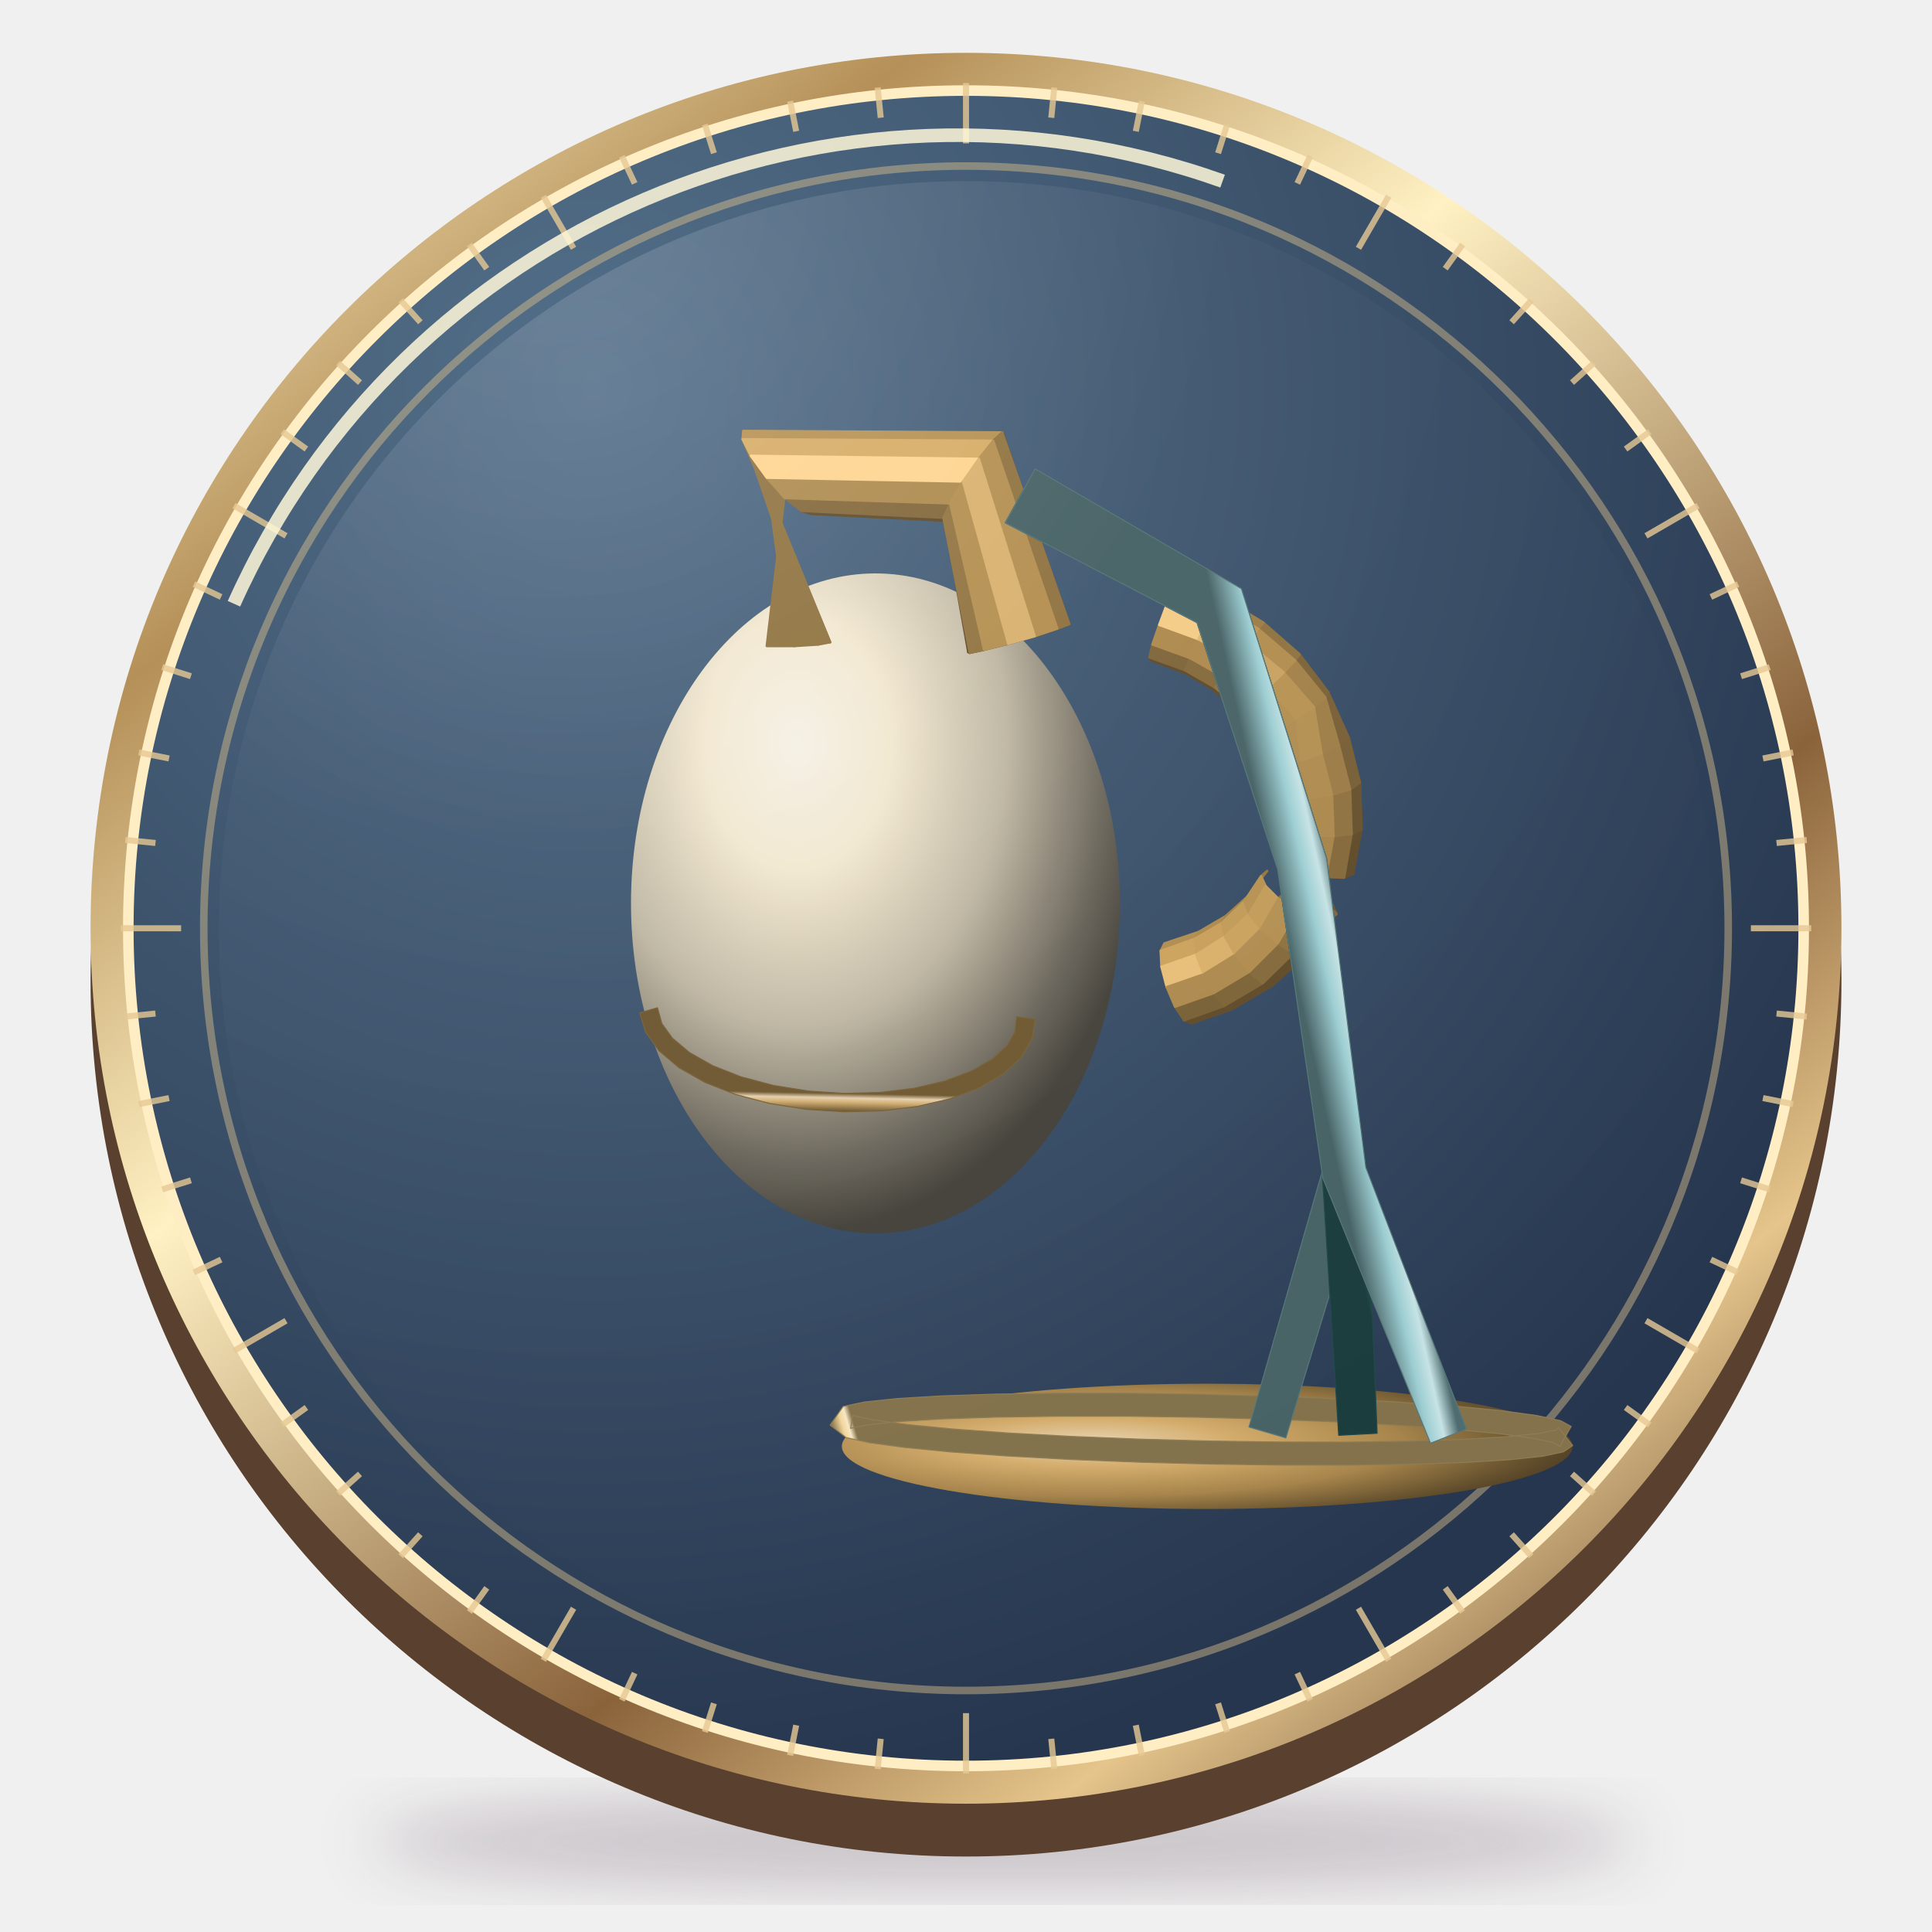
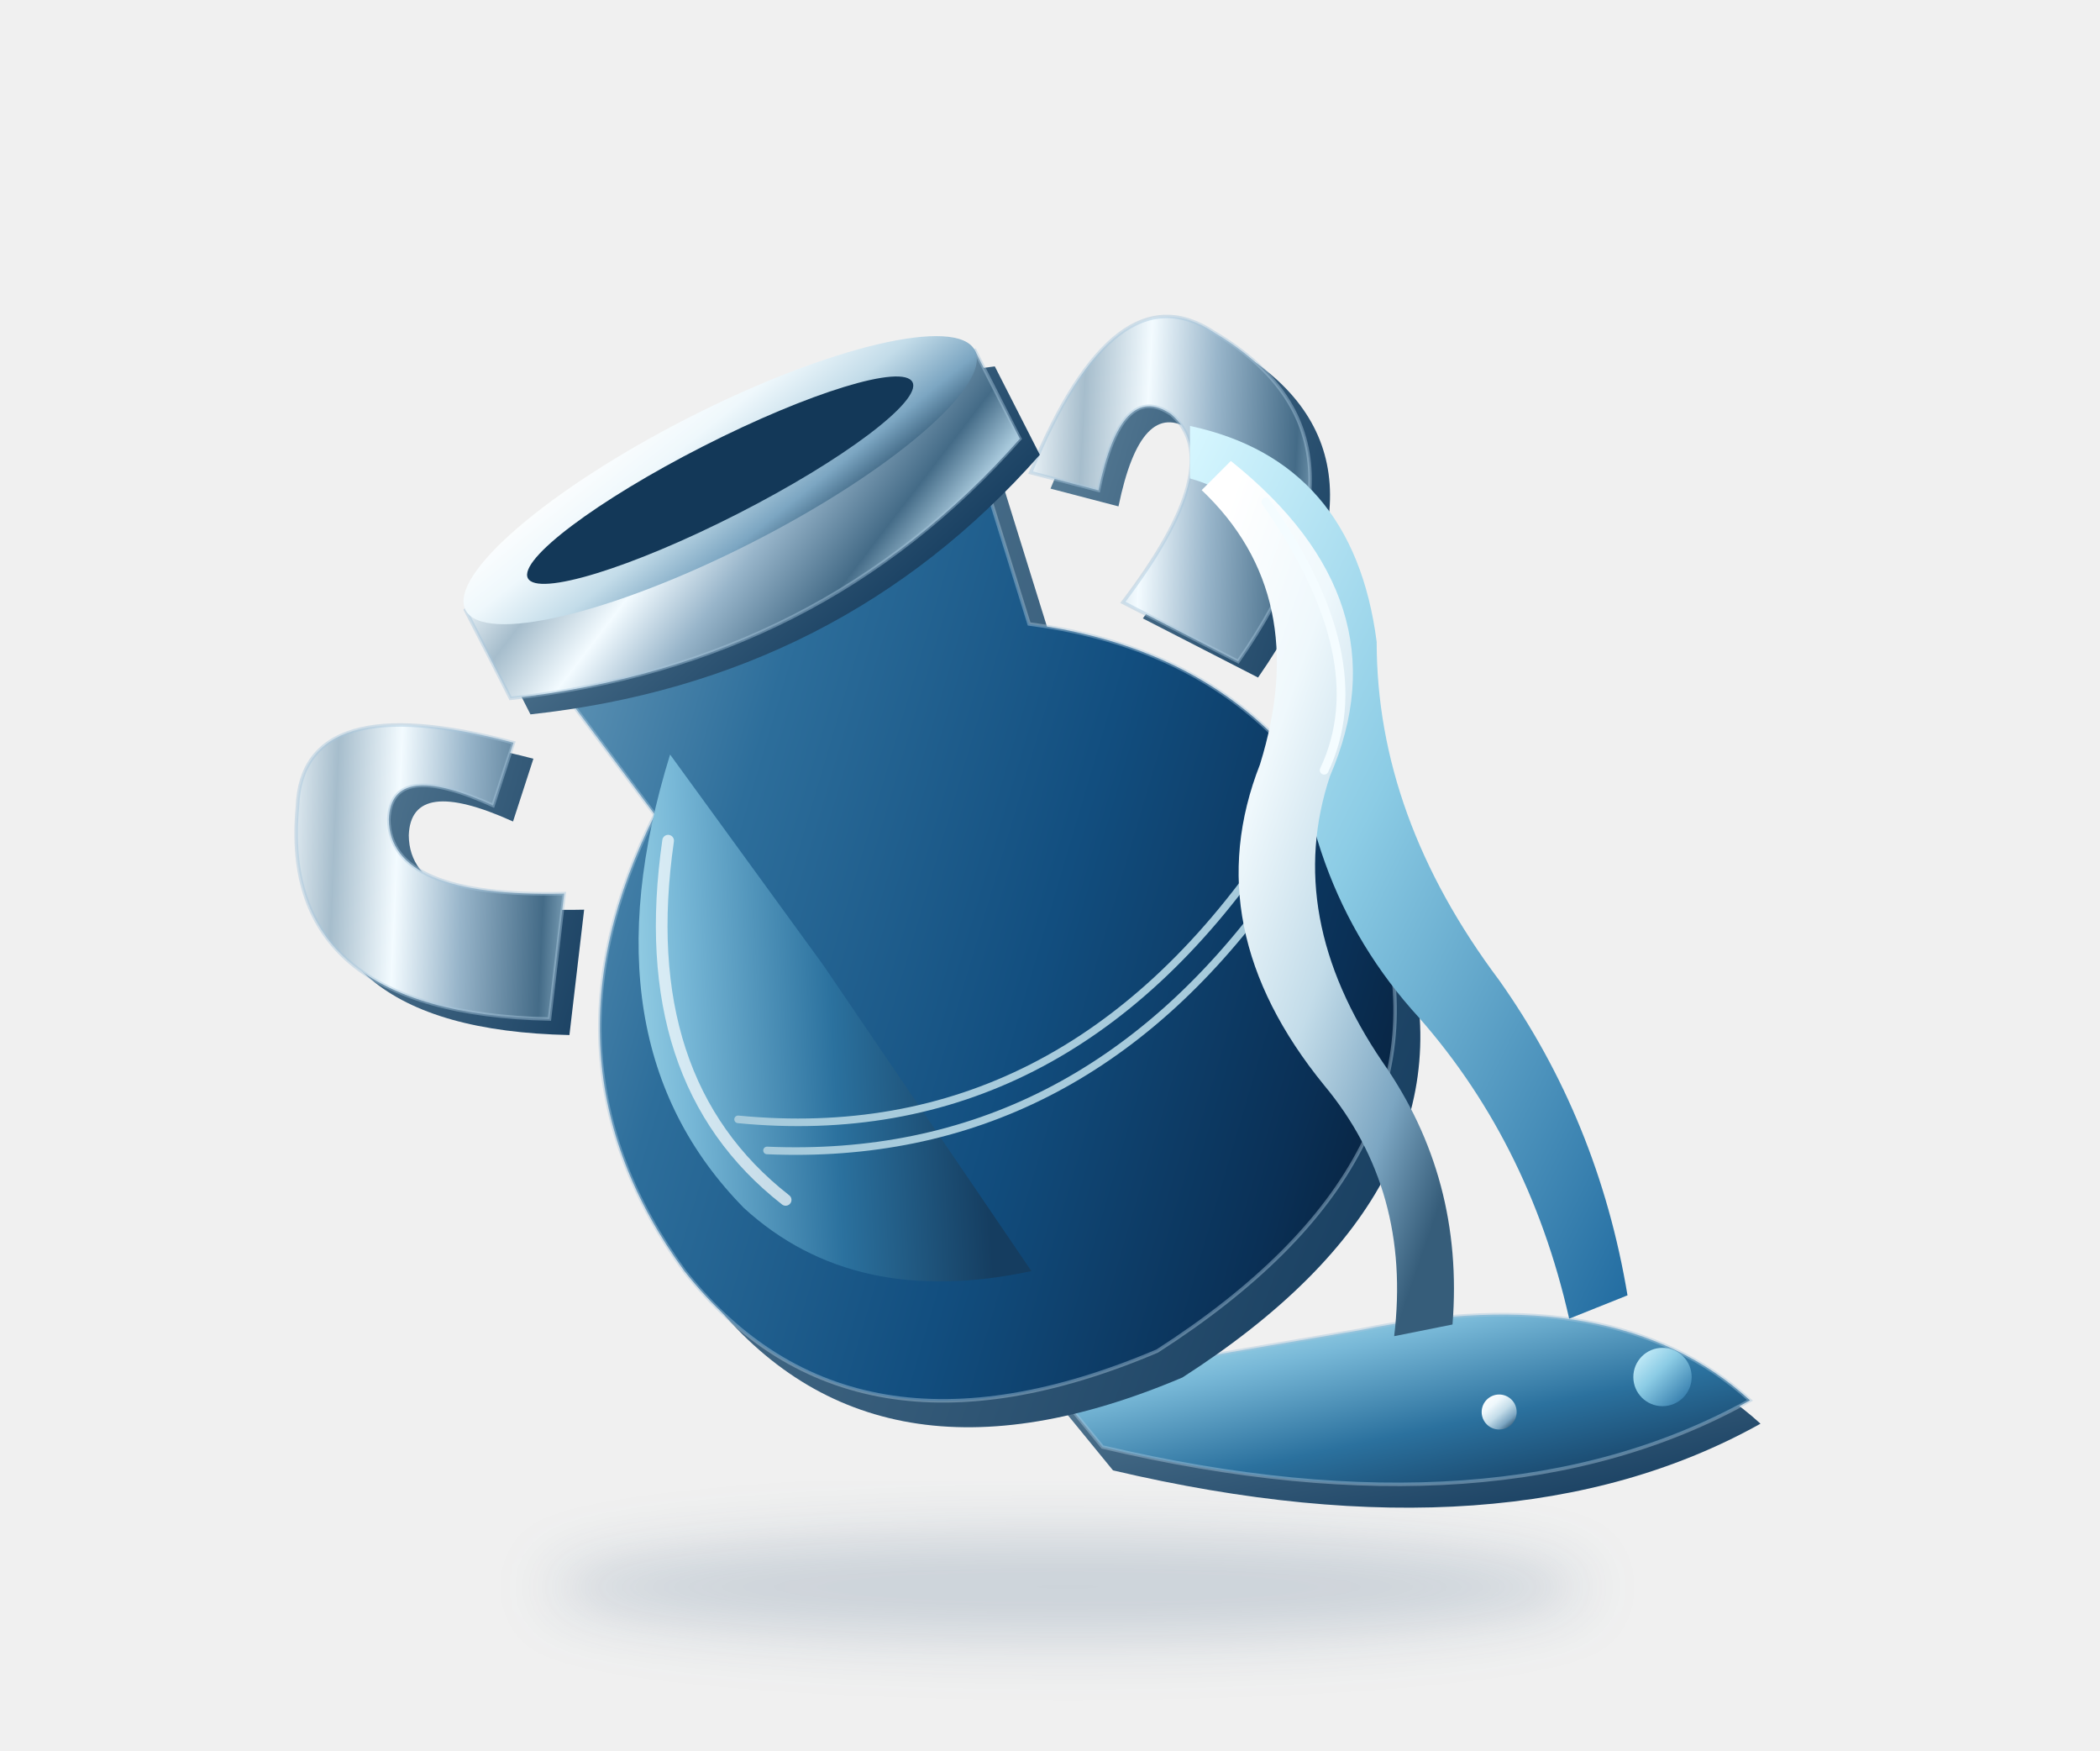
- <svg xmlns="http://www.w3.org/2000/svg" viewBox="0 0 256 256">
+ <svg xmlns="http://www.w3.org/2000/svg" viewBox="0 0 360 300" data-zodiac="vesimies" data-art-version="fi-porcelain-1">
  <defs>
-     <linearGradient id="sculpt-udensvirs-metal" x1=".1" y1="0" x2=".9" y2="1">
-       <stop stop-color="#f8e9bb" />
-       <stop offset=".18" stop-color="#b59058" />
-       <stop offset=".38" stop-color="#fff1c3" />
-       <stop offset=".67" stop-color="#8a633b" />
-       <stop offset=".83" stop-color="#e5c58b" />
-       <stop offset="1" stop-color="#5a402f" />
+     <linearGradient id="fi-vesimies-ice" x1="12%" y1="4%" x2="86%" y2="92%">
+       <stop stop-color="#ffffff" />
+       <stop offset=".28" stop-color="#eff8fc" />
+       <stop offset=".56" stop-color="#c3dce9" />
+       <stop offset=".82" stop-color="#7ca6c2" />
+       <stop offset="1" stop-color="#365d7a" />
    </linearGradient>
-     <radialGradient id="sculpt-udensvirs-face" cx=".28" cy=".18" r=".85">
-       <stop stop-color="#536f89" />
-       <stop offset="1" stop-color="#26364e" />
-     </radialGradient>
-     <radialGradient id="sculpt-udensvirs-glass" cx=".22" cy="0" r="1">
-       <stop stop-color="#fff" stop-opacity=".16" />
-       <stop offset=".45" stop-color="#fff" stop-opacity=".025" />
-       <stop offset="1" stop-color="#fff" stop-opacity="0" />
-     </radialGradient>
-     <filter id="sculpt-udensvirs-blur">
-       <feGaussianBlur stdDeviation="4" />
+     <linearGradient id="fi-vesimies-silver" x1="3%" y1="14%" x2="92%" y2="82%">
+       <stop stop-color="#f6fcff" />
+       <stop offset=".19" stop-color="#a6bdcc" />
+       <stop offset=".39" stop-color="#f3fbff" />
+       <stop offset=".60" stop-color="#98b5ca" />
+       <stop offset=".86" stop-color="#446b87" />
+       <stop offset="1" stop-color="#a8c9dc" />
+     </linearGradient>
+     <linearGradient id="fi-vesimies-navy" x1="8%" y1="5%" x2="91%" y2="94%">
+       <stop stop-color="#6d9ebc" />
+       <stop offset=".27" stop-color="#2d6e9b" />
+       <stop offset=".59" stop-color="#124e7f" />
+       <stop offset=".87" stop-color="#0a3056" />
+       <stop offset="1" stop-color="#071f39" />
+     </linearGradient>
+     <linearGradient id="fi-vesimies-blue" x1="8%" y1="0" x2="90%" y2="94%">
+       <stop stop-color="#bdedf6" />
+       <stop offset=".30" stop-color="#78b8d7" />
+       <stop offset=".65" stop-color="#2b719e" />
+       <stop offset="1" stop-color="#153d60" />
+     </linearGradient>
+     <linearGradient id="fi-vesimies-water" x1="0" y1="0" x2="1" y2="1">
+       <stop stop-color="#d7f7ff" />
+       <stop offset=".42" stop-color="#8ccce5" />
+       <stop offset="1" stop-color="#216ba0" />
+     </linearGradient>
+     <linearGradient id="fi-vesimies-frost">
+       <stop stop-color="#a5c6d9" stop-opacity="0" />
+       <stop offset="1" stop-color="#446e8d" stop-opacity=".50" />
+     </linearGradient>
+     <linearGradient id="fi-vesimies-edge" x2=".8" y2="1">
+       <stop stop-color="#63879f" />
+       <stop offset="1" stop-color="#173e60" />
+     </linearGradient>
+     <filter id="fi-vesimies-shadow" x="-35%" y="-50%" width="180%" height="230%">
+       <feGaussianBlur stdDeviation="5" />
    </filter>
  </defs>
-   <ellipse cx="133" cy="244" rx="84" ry="7" fill="#493345" opacity=".22" filter="url(#sculpt-udensvirs-blur)" />
-   <circle cx="128" cy="130" r="116" fill="#59402f" />
-   <circle cx="128" cy="123" r="116" fill="url(#sculpt-udensvirs-metal)" />
-   <circle cx="128" cy="123" r="111" fill="url(#sculpt-udensvirs-face)" stroke="#ffedc4" stroke-width="1.4" />
-   <circle cx="128" cy="123" r="101" fill="none" stroke="#dfc18c" stroke-opacity=".45" />
-   <g fill="none" stroke="#e6c994" stroke-width=".8" opacity=".8">
-     <path d="M128.0 19.0L128.0 11.0" />
-     <path d="M139.3 15.6L139.7 11.6" />
-     <path d="M150.5 17.4L151.3 13.4" />
-     <path d="M161.4 20.3L162.6 16.5" />
-     <path d="M171.9 24.3L173.6 20.7" />
-     <path d="M180.0 32.9L184.0 26.0" />
-     <path d="M191.5 35.6L193.8 32.4" />
-     <path d="M200.3 42.7L202.9 39.8" />
-     <path d="M208.3 50.7L211.2 48.1" />
-     <path d="M215.4 59.5L218.6 57.2" />
-     <path d="M218.1 71.0L225.0 67.0" />
-     <path d="M226.7 79.1L230.3 77.4" />
-     <path d="M230.7 89.6L234.5 88.4" />
-     <path d="M233.6 100.5L237.6 99.7" />
-     <path d="M235.4 111.7L239.4 111.3" />
-     <path d="M232.0 123.0L240.0 123.0" />
-     <path d="M235.4 134.3L239.4 134.7" />
-     <path d="M233.6 145.5L237.6 146.3" />
-     <path d="M230.7 156.4L234.5 157.6" />
-     <path d="M226.7 166.9L230.3 168.6" />
-     <path d="M218.1 175.0L225.0 179.0" />
-     <path d="M215.4 186.5L218.6 188.8" />
-     <path d="M208.3 195.3L211.2 197.9" />
-     <path d="M200.3 203.3L202.9 206.2" />
-     <path d="M191.5 210.4L193.8 213.6" />
-     <path d="M180.0 213.1L184.0 220.0" />
-     <path d="M171.9 221.7L173.6 225.3" />
-     <path d="M161.4 225.7L162.6 229.5" />
-     <path d="M150.5 228.6L151.3 232.6" />
-     <path d="M139.3 230.4L139.7 234.4" />
-     <path d="M128.0 227.0L128.0 235.0" />
-     <path d="M116.7 230.4L116.3 234.4" />
-     <path d="M105.5 228.6L104.7 232.6" />
-     <path d="M94.6 225.7L93.4 229.5" />
-     <path d="M84.1 221.7L82.4 225.3" />
-     <path d="M76.0 213.1L72.0 220.0" />
-     <path d="M64.5 210.4L62.2 213.6" />
-     <path d="M55.7 203.3L53.1 206.2" />
-     <path d="M47.7 195.3L44.8 197.9" />
-     <path d="M40.6 186.5L37.4 188.8" />
-     <path d="M37.9 175.0L31.0 179.0" />
-     <path d="M29.3 166.9L25.7 168.6" />
-     <path d="M25.3 156.4L21.5 157.6" />
-     <path d="M22.4 145.5L18.4 146.3" />
-     <path d="M20.6 134.3L16.6 134.7" />
-     <path d="M24.0 123.0L16.0 123.0" />
-     <path d="M20.6 111.7L16.6 111.3" />
-     <path d="M22.4 100.5L18.4 99.7" />
-     <path d="M25.3 89.6L21.5 88.4" />
-     <path d="M29.3 79.1L25.7 77.4" />
-     <path d="M37.9 71.0L31.0 67.0" />
-     <path d="M40.6 59.5L37.4 57.2" />
-     <path d="M47.7 50.7L44.8 48.1" />
-     <path d="M55.7 42.7L53.1 39.8" />
-     <path d="M64.5 35.6L62.2 32.4" />
-     <path d="M76.0 32.9L72.0 26.0" />
-     <path d="M84.1 24.3L82.4 20.7" />
-     <path d="M94.6 20.3L93.4 16.5" />
-     <path d="M105.5 17.4L104.7 13.4" />
-     <path d="M116.7 15.6L116.3 11.6" />
+   <ellipse cx="183" cy="272" rx="89" ry="9" fill="#254e72" opacity=".18" filter="url(#fi-vesimies-shadow)" />
+   <g>
+     <g>
+       <path d="M233 228q44-9 67 12-43 24-111 8l-9-11Z" fill="url(#fi-vesimies-edge)" transform="translate(1.8 4)" />
+       <path d="M233 228q44-9 67 12-43 24-111 8l-9-11Z" fill="url(#fi-vesimies-blue)" stroke="#a8c6dc" stroke-opacity=".45" stroke-width=".6" />
+     </g>
+     <g transform="rotate(-27 170 145)">
+       <g>
+         <path d="M105 92q-28-25-38-7-19 30 22 52l12-18q-27-13-21-25 5-9 17 6Z" fill="url(#fi-vesimies-edge)" transform="translate(1.8 4)" />
+         <path d="M105 92q-28-25-38-7-19 30 22 52l12-18q-27-13-21-25 5-9 17 6Z" fill="url(#fi-vesimies-silver)" stroke="#a8c6dc" stroke-opacity=".45" stroke-width=".6" />
+       </g>
+       <g>
+         <path d="M205 91q29-25 39-7 19 30-22 52l-13-18q27-13 22-25-5-9-17 6Z" fill="url(#fi-vesimies-edge)" transform="translate(1.8 4)" />
+         <path d="M205 91q29-25 39-7 19 30-22 52l-13-18q27-13 22-25-5-9-17 6Z" fill="url(#fi-vesimies-silver)" stroke="#a8c6dc" stroke-opacity=".45" stroke-width=".6" />
+       </g>
+       <g>
+         <path d="M115 79h84l-6 35q38 26 31 72-8 43-68 49-57-4-66-49-7-44 31-72Z" fill="url(#fi-vesimies-edge)" transform="translate(1.8 6)" />
+         <path d="M115 79h84l-6 35q38 26 31 72-8 43-68 49-57-4-66-49-7-44 31-72Z" fill="url(#fi-vesimies-navy)" stroke="#a8c6dc" stroke-opacity=".45" stroke-width=".6" />
+       </g>
+       <path d="M128 106q-36 37-24 75 9 24 39 32l-8-63Z" fill="url(#fi-vesimies-blue)" />
+       <g>
+         <path d="M108 68q49-18 98 0v17q-48 19-98 0Z" fill="url(#fi-vesimies-edge)" transform="translate(1.8 4)" />
+         <path d="M108 68q49-18 98 0v17q-48 19-98 0Z" fill="url(#fi-vesimies-silver)" stroke="#a8c6dc" stroke-opacity=".45" stroke-width=".6" />
+       </g>
+       <ellipse cx="157" cy="68" rx="49" ry="12" fill="url(#fi-vesimies-ice)" />
+       <ellipse cx="157" cy="68" rx="37" ry="6.5" fill="#133858" />
+       <path d="M110 167q47 30 102 0m-100 7q46 26 97 0" fill="none" stroke="#a7cbdc" stroke-width="1.3" stroke-linecap="round" stroke-linejoin="round" />
+       <path d="M121 119q-24 34-10 64" fill="none" stroke="#fff" stroke-width="2" stroke-linecap="round" stroke-linejoin="round" opacity=".68" />
+     </g>
+     <path d="M204 73q28 6 32 37 0 30 21 58 17 24 22 54l-10 4q-7-31-27-53-21-24-20-60 0-26-18-31Z" fill="url(#fi-vesimies-water)" />
+     <path d="M211 79q30 24 17 54-8 24 9 49 14 20 12 45l-10 2q3-25-12-43-22-27-11-55 9-29-10-47Z" fill="url(#fi-vesimies-ice)" />
+     <path d="M217 86q19 27 10 46" fill="none" stroke="#f4fcff" stroke-width="1.5" stroke-linecap="round" stroke-linejoin="round" />
+     <circle cx="285" cy="236" r="5" fill="url(#fi-vesimies-water)" />
+     <circle cx="257" cy="242" r="3" fill="url(#fi-vesimies-ice)" />
  </g>
-   <g>
-     <defs>
-       <radialGradient id="udensvirs-surface-0" gradientUnits="userSpaceOnUse" cx="105.64" cy="103.96" r="47.93" gradientTransform="translate(0 -41.86862) scale(1 1.349787)">
-         <stop stop-color="#f5f0e5" />
-         <stop offset=".26" stop-color="#f2e8d1" />
-         <stop offset=".58" stop-color="#bfb7a3" />
-         <stop offset=".85" stop-color="#6e695e" />
-         <stop offset="1" stop-color="#46433c" />
-       </radialGradient>
-       <radialGradient id="udensvirs-surface-1" gradientUnits="userSpaceOnUse" cx="144.47" cy="188.67" r="71.65" gradientTransform="translate(0 158.7989) scale(1 0.171432)">
-         <stop stop-color="#e7d4b4" />
-         <stop offset=".26" stop-color="#d4ad6c" />
-         <stop offset=".58" stop-color="#a6844b" />
-         <stop offset=".85" stop-color="#5f4c2b" />
-         <stop offset="1" stop-color="#3d301c" />
-       </radialGradient>
-       <linearGradient id="udensvirs-tube-0" gradientUnits="userSpaceOnUse" x1="111.875" y1="144.877" x2="111.825" y2="147.325">
-         <stop stop-color="#6f5933" />
-         <stop offset=".25" stop-color="#e5d0ae" />
-         <stop offset=".50" stop-color="#d0ac70" />
-         <stop offset="1" stop-color="#65512e" />
-       </linearGradient>
-       <linearGradient id="udensvirs-tube-1" gradientUnits="userSpaceOnUse" x1="176.523" y1="113.61" x2="168.555" y2="115.368">
-         <stop stop-color="#4f6d70" />
-         <stop offset=".25" stop-color="#c7e3e5" />
-         <stop offset=".50" stop-color="#9ccdd1" />
-         <stop offset="1" stop-color="#486366" />
-       </linearGradient>
-       <linearGradient id="udensvirs-tube-2" gradientUnits="userSpaceOnUse" x1="176.523" y1="113.61" x2="168.555" y2="115.368">
-         <stop stop-color="#1e4344" />
-         <stop offset=".25" stop-color="#9bbdbd" />
-         <stop offset=".50" stop-color="#4e8a8b" />
-         <stop offset="1" stop-color="#1b3d3e" />
-       </linearGradient>
-       <linearGradient id="udensvirs-tube-3" gradientUnits="userSpaceOnUse" x1="176.523" y1="113.61" x2="168.555" y2="115.368">
-         <stop stop-color="#4f6d70" />
-         <stop offset=".25" stop-color="#c7e3e5" />
-         <stop offset=".50" stop-color="#9ccdd1" />
-         <stop offset="1" stop-color="#486366" />
-       </linearGradient>
-       <linearGradient id="udensvirs-tube-4" gradientUnits="userSpaceOnUse" x1="112.94" y1="187.964" x2="110.004" y2="188.827">
-         <stop stop-color="#83724c" />
-         <stop offset=".25" stop-color="#f7e7c5" />
-         <stop offset=".50" stop-color="#f1d599" />
-         <stop offset="1" stop-color="#786846" />
-       </linearGradient>
-     </defs>
-     <ellipse cx="116.00" cy="119.70" rx="32.39" ry="43.72" fill="url(#udensvirs-surface-0)" />
-     <polygon fill="#917442" stroke="#917442" stroke-width=".32" stroke-linejoin="round" points="107.7,84.4 99.5,60.4 101.6,63.3 104.4,84.2" />
-     <polygon fill="#917442" stroke="#917442" stroke-width=".32" stroke-linejoin="round" points="101.6,85.6 104.4,61.9 102.0,59.2 105.3,85.6" />
-     <polygon fill="#917442" stroke="#917442" stroke-width=".32" stroke-linejoin="round" points="109.8,84.7 98.4,58.2 99.5,60.4 107.7,84.4" />
-     <polygon fill="#917442" stroke="#917442" stroke-width=".32" stroke-linejoin="round" points="105.3,85.6 102.0,59.2 99.8,57.5 108.4,85.4" />
-     <polygon fill="#917442" stroke="#917442" stroke-width=".32" stroke-linejoin="round" points="110.0,85.1 98.5,57.1 98.4,58.2 109.8,84.7" />
-     <polygon fill="#917442" stroke="#917442" stroke-width=".32" stroke-linejoin="round" points="108.4,85.4 99.8,57.5 98.5,57.1 110.0,85.1" />
-     <polygon fill="#b18d51" stroke="#b18d51" stroke-width=".32" stroke-linejoin="round" points="154.3,125.0 158.8,123.5 158.3,124.4 153.8,126.0" />
-     <polygon fill="#614d2c" stroke="#614d2c" stroke-width=".32" stroke-linejoin="round" points="156.9,135.2 162.2,133.3 163.3,133.7 157.9,135.6" />
-     <polygon fill="#ad8a4f" stroke="#ad8a4f" stroke-width=".32" stroke-linejoin="round" points="158.8,123.5 162.4,121.4 161.9,122.3 158.3,124.4" />
-     <polygon fill="#614d2c" stroke="#614d2c" stroke-width=".32" stroke-linejoin="round" points="162.2,133.3 167.3,130.3 168.6,130.6 163.3,133.7" />
-     <polygon fill="#cca35d" stroke="#cca35d" stroke-width=".32" stroke-linejoin="round" points="153.8,126.0 158.3,124.4 158.5,126.5 153.9,128.1" />
-     <polygon fill="#614d2c" stroke="#614d2c" stroke-width=".32" stroke-linejoin="round" points="106.2,67.7 125.0,68.6 125.2,69.0 107.5,68.1" />
-     <polygon fill="#7a6238" stroke="#7a6238" stroke-width=".32" stroke-linejoin="round" points="155.7,133.4 160.8,131.6 162.2,133.3 156.9,135.2" />
-     <polygon fill="#a3824a" stroke="#a3824a" stroke-width=".32" stroke-linejoin="round" points="162.4,121.4 165.4,118.7 164.9,119.4 161.9,122.3" />
-     <polygon fill="#614d2c" stroke="#614d2c" stroke-width=".32" stroke-linejoin="round" points="133.6,85.3 130.4,86.1 128.5,86.5 128.3,86.4 129.9,85.8 132.9,84.9 136.4,83.9 139.6,83.0 141.5,82.6 141.7,82.7 140.1,83.3 137.1,84.3" />
-     <polygon fill="#614d2c" stroke="#614d2c" stroke-width=".32" stroke-linejoin="round" points="133.0,57.7 141.5,82.6 141.7,82.7 132.8,57.3" />
-     <polygon fill="#b79254" stroke="#b79254" stroke-width=".32" stroke-linejoin="round" points="98.5,57.1 132.8,57.3 131.6,58.4 98.4,58.2" />
-     <polygon fill="#957744" stroke="#957744" stroke-width=".32" stroke-linejoin="round" points="165.4,118.7 167.9,115.4 167.1,116.1 164.9,119.4" />
-     <polygon fill="#644f2d" stroke="#644f2d" stroke-width=".32" stroke-linejoin="round" points="125.0,68.6 128.5,86.5 128.3,86.4 125.2,69.0" />
-     <polygon fill="#c9a05c" stroke="#c9a05c" stroke-width=".32" stroke-linejoin="round" points="158.3,124.4 161.9,122.3 162.3,124.1 158.5,126.5" />
-     <polygon fill="#e8bf7a" stroke="#e8bf7a" stroke-width=".32" stroke-linejoin="round" points="153.9,128.1 158.5,126.5 159.5,129.1 154.6,130.8" />
-     <polygon fill="#ad8a4f" stroke="#ad8a4f" stroke-width=".32" stroke-linejoin="round" points="154.6,130.8 159.5,129.1 160.8,131.6 155.7,133.4" />
-     <polygon fill="#614d2c" stroke="#614d2c" stroke-width=".32" stroke-linejoin="round" points="173.0,126.6 176.3,121.7 177.1,121.1 173.6,125.8" />
-     <polygon fill="#614d2c" stroke="#614d2c" stroke-width=".32" stroke-linejoin="round" points="167.3,130.3 171.4,126.3 173.0,126.6 168.6,130.6" />
-     <polygon fill="#7e6439" stroke="#7e6439" stroke-width=".32" stroke-linejoin="round" points="160.8,131.6 165.5,128.8 167.3,130.3 162.2,133.3" />
-     <polygon fill="#c29b58" stroke="#c29b58" stroke-width=".32" stroke-linejoin="round" points="161.9,122.3 164.9,119.4 165.5,121.1 162.3,124.1" />
-     <polygon fill="#d9b06b" stroke="#d9b06b" stroke-width=".32" stroke-linejoin="round" points="158.5,126.5 162.3,124.1 163.7,126.5 159.5,129.1" />
-     <polygon fill="#ae8b4f" stroke="#ae8b4f" stroke-width=".32" stroke-linejoin="round" points="159.5,129.1 163.7,126.5 165.5,128.8 160.8,131.6" />
-     <polygon fill="#84693c" stroke="#84693c" stroke-width=".32" stroke-linejoin="round" points="104.0,66.0 125.9,66.7 125.0,68.6 106.2,67.7" />
-     <polygon fill="#907342" stroke="#907342" stroke-width=".32" stroke-linejoin="round" points="169.4,119.1 175.1,112.5 172.4,111.8 171.9,120.6" />
-     <polygon fill="#614d2c" stroke="#614d2c" stroke-width=".32" stroke-linejoin="round" points="174.8,118.1 173.0,115.6 175.7,116.2 172.3,116.6" />
-     <polygon fill="#9a7b46" stroke="#9a7b46" stroke-width=".32" stroke-linejoin="round" points="171.9,120.6 172.4,111.8 170.0,111.7 174.4,121.5" />
-     <polygon fill="#614d2c" stroke="#614d2c" stroke-width=".32" stroke-linejoin="round" points="176.5,119.7 170.5,114.5 173.0,115.6 174.8,118.1" />
-     <polygon fill="#947643" stroke="#947643" stroke-width=".32" stroke-linejoin="round" points="174.4,121.5 170.0,111.7 168.8,112.2 176.3,121.7" />
-     <polygon fill="#6a5530" stroke="#6a5530" stroke-width=".32" stroke-linejoin="round" points="177.1,121.1 168.9,113.2 170.5,114.5 176.5,119.7" />
-     <polygon fill="#b89254" stroke="#b89254" stroke-width=".32" stroke-linejoin="round" points="164.9,119.4 167.1,116.1 167.7,117.4 165.5,121.1" />
-     <polygon fill="#d7ad67" stroke="#d7ad67" stroke-width=".32" stroke-linejoin="round" points="98.4,58.2 131.6,58.4 129.7,60.8 99.5,60.4" />
-     <polygon fill="#856a3c" stroke="#856a3c" stroke-width=".32" stroke-linejoin="round" points="165.5,128.8 169.3,125.0 171.4,126.3 167.3,130.3" />
-     <polygon fill="#83683c" stroke="#83683c" stroke-width=".32" stroke-linejoin="round" points="176.3,121.7 168.8,112.2 168.9,113.2 177.1,121.1" />
-     <polygon fill="#917442" stroke="#917442" stroke-width=".32" stroke-linejoin="round" points="132.8,57.3 141.7,82.7 140.1,83.3 131.6,58.4" />
-     <polygon fill="#614d2c" stroke="#614d2c" stroke-width=".32" stroke-linejoin="round" points="171.4,126.3 174.4,121.5 176.3,121.7 173.0,126.6" />
-     <polygon fill="#cba35f" stroke="#cba35f" stroke-width=".32" stroke-linejoin="round" points="162.3,124.1 165.5,121.1 167.1,123.1 163.7,126.5" />
-     <polygon fill="#947644" stroke="#947644" stroke-width=".32" stroke-linejoin="round" points="125.9,66.7 130.4,86.1 128.5,86.5 125.0,68.6" />
-     <polygon fill="#b18d51" stroke="#b18d51" stroke-width=".32" stroke-linejoin="round" points="163.7,126.5 167.1,123.1 169.3,125.0 165.5,128.8" />
-     <polygon fill="#af8c50" stroke="#af8c50" stroke-width=".32" stroke-linejoin="round" points="101.6,63.3 127.6,63.8 125.9,66.7 104.0,66.0" />
-     <ellipse cx="159.96" cy="191.65" rx="48.41" ry="8.30" fill="url(#udensvirs-surface-1)" />
-     <polygon fill="#fed591" stroke="#fed591" stroke-width=".32" stroke-linejoin="round" points="99.5,60.4 129.7,60.8 127.6,63.8 101.6,63.3" />
-     <polygon fill="#937543" stroke="#937543" stroke-width=".32" stroke-linejoin="round" points="168.8,112.2 169.5,108.5 169.6,109.3 168.9,113.2" />
-     <polygon fill="#c39c59" stroke="#c39c59" stroke-width=".32" stroke-linejoin="round" points="165.5,121.1 167.7,117.4 169.4,119.1 167.1,123.1" />
-     <polygon fill="#8f7241" stroke="#8f7241" stroke-width=".32" stroke-linejoin="round" points="169.3,125.0 171.9,120.6 174.4,121.5 171.4,126.3" />
-     <polygon fill="#614d2c" stroke="#614d2c" stroke-width=".32" stroke-linejoin="round" points="180.4,109.9 180.2,103.7 180.0,103.0 180.2,109.0" />
-     <polygon fill="#b49053" stroke="#b49053" stroke-width=".32" stroke-linejoin="round" points="167.1,123.1 169.4,119.1 171.9,120.6 169.3,125.0" />
-     <polygon fill="#84693c" stroke="#84693c" stroke-width=".32" stroke-linejoin="round" points="169.5,108.5 169.3,104.7 169.5,105.4 169.6,109.3" />
-     <polygon fill="#b59053" stroke="#b59053" stroke-width=".32" stroke-linejoin="round" points="131.6,58.4 140.1,83.3 137.1,84.3 129.7,60.8" />
-     <polygon fill="#614d2c" stroke="#614d2c" stroke-width=".32" stroke-linejoin="round" points="178.1,116.3 179.1,110.5 180.4,109.9 179.3,115.8" />
-     <polygon fill="#b59153" stroke="#b59153" stroke-width=".32" stroke-linejoin="round" points="127.6,63.8 133.6,85.3 130.4,86.1 125.9,66.7" />
-     <polygon fill="#614d2c" stroke="#614d2c" stroke-width=".32" stroke-linejoin="round" points="180.2,103.7 178.7,97.7 178.5,97.2 180.0,103.0" />
-     <polygon fill="#745d35" stroke="#745d35" stroke-width=".32" stroke-linejoin="round" points="169.3,104.7 168.3,100.9 168.5,101.4 169.5,105.4" />
-     <polygon fill="#d9b270" stroke="#d9b270" stroke-width=".32" stroke-linejoin="round" points="129.7,60.8 137.1,84.3 133.6,85.3 127.6,63.8" />
-     <polygon fill="#af8c50" stroke="#af8c50" stroke-width=".32" stroke-linejoin="round" points="168.9,113.2 169.6,109.3 171.2,110.2 170.5,114.5" />
-     <path d="M206.68 191.67L205.88 191.17L203.18 190.59L198.67 189.97L192.61 189.38L185.26 188.85L176.90 188.40L167.87 188.04L158.51 187.79L149.19 187.66L140.26 187.66L132.07 187.78L124.95 188.01L119.17 188.36L114.99 188.80L112.70 189.26L112.94 187.96L113.03 187.56L115.73 188.15L120.24 188.76L126.30 189.35L133.65 189.88L142.01 190.33L151.04 190.69L160.40 190.94L169.72 191.07L178.65 191.08L186.84 190.96L193.96 190.72L199.74 190.37L203.92 189.94L206.21 189.47L206.49 189.14L208.39 191.54L207.18 192.37L204.35 192.97L199.98 193.42L194.10 193.78L186.91 194.02L178.67 194.14L169.70 194.13L160.34 194.00L150.94 193.75L141.86 193.39L133.46 192.93L126.04 192.40L119.89 191.80L115.22 191.17L112.11 190.48L110.00 188.83L111.73 186.36L114.56 185.77L118.93 185.31L124.81 184.96L132.00 184.72L140.24 184.60L149.21 184.60L158.57 184.73L167.97 184.98L177.05 185.34L185.45 185.80L192.87 186.33L199.02 186.93L203.69 187.57L206.80 188.25L208.19 189.01Z" fill="url(#udensvirs-tube-4)" stroke="#8f7c53" stroke-width=".13" stroke-linejoin="round" />
-     <polygon fill="#68532f" stroke="#68532f" stroke-width=".32" stroke-linejoin="round" points="179.1,110.5 178.9,104.6 180.2,103.7 180.4,109.9" />
-     <polygon fill="#856a3d" stroke="#856a3d" stroke-width=".32" stroke-linejoin="round" points="175.7,116.2 176.7,110.8 179.1,110.5 178.1,116.3" />
-     <polygon fill="#a4834b" stroke="#a4834b" stroke-width=".32" stroke-linejoin="round" points="169.6,109.3 169.5,105.4 171.1,105.7 171.2,110.2" />
-     <polygon fill="#745c35" stroke="#745c35" stroke-width=".32" stroke-linejoin="round" points="168.3,100.9 166.5,97.6 167.4,97.5 168.5,101.4" />
-     <polygon fill="#b79253" stroke="#b79253" stroke-width=".32" stroke-linejoin="round" points="170.5,114.5 171.2,110.2 173.8,110.7 173.0,115.6" />
-     <polygon fill="#a7854c" stroke="#a7854c" stroke-width=".32" stroke-linejoin="round" points="173.0,115.6 173.8,110.7 176.7,110.8 175.7,116.2" />
-     <polygon fill="#614d2c" stroke="#614d2c" stroke-width=".32" stroke-linejoin="round" points="157.1,89.2 152.5,87.5 152.3,87.1 157.0,88.8" />
-     <polygon fill="#785f37" stroke="#785f37" stroke-width=".32" stroke-linejoin="round" points="178.9,104.6 177.4,98.7 178.7,97.7 180.2,103.7" />
-     <polygon fill="#997a46" stroke="#997a46" stroke-width=".32" stroke-linejoin="round" points="169.5,105.4 168.5,101.4 170.0,101.4 171.1,105.7" />
-     <polygon fill="#614d2c" stroke="#614d2c" stroke-width=".32" stroke-linejoin="round" points="160.8,91.4 157.1,89.2 157.0,88.8 161.0,91.1" />
-     <polygon fill="#614d2c" stroke="#614d2c" stroke-width=".32" stroke-linejoin="round" points="163.9,94.3 160.8,91.4 161.0,91.1 164.5,94.1" />
-     <polygon fill="#715a33" stroke="#715a33" stroke-width=".32" stroke-linejoin="round" points="166.5,97.6 163.9,94.3 164.5,94.1 167.4,97.5" />
-     <polygon fill="#7a6138" stroke="#7a6138" stroke-width=".32" stroke-linejoin="round" points="177.4,98.7 175.6,92.4 176.0,91.7 178.7,97.7" />
-     <polygon fill="#907342" stroke="#907342" stroke-width=".32" stroke-linejoin="round" points="176.7,110.8 176.5,105.3 178.9,104.6 179.1,110.5" />
-     <polygon fill="#7e6439" stroke="#7e6439" stroke-width=".32" stroke-linejoin="round" points="175.6,92.4 171.6,87.5 172.2,86.7 176.0,91.7" />
-     <polygon fill="#b38e51" stroke="#b38e51" stroke-width=".32" stroke-linejoin="round" points="171.2,110.2 171.1,105.7 173.7,105.7 173.8,110.7" />
-     <polygon fill="#a6844c" stroke="#a6844c" stroke-width=".32" stroke-linejoin="round" points="161.2,80.1 155.6,78.0 156.2,77.0 161.8,79.1" />
-     <polygon fill="#ac894e" stroke="#ac894e" stroke-width=".32" stroke-linejoin="round" points="173.8,110.7 173.7,105.7 176.5,105.3 176.7,110.8" />
-     <polygon fill="#907342" stroke="#907342" stroke-width=".32" stroke-linejoin="round" points="171.6,87.5 166.7,83.3 167.4,82.5 172.2,86.7" />
-     <polygon fill="#9e7e48" stroke="#9e7e48" stroke-width=".32" stroke-linejoin="round" points="166.7,83.3 161.2,80.1 161.8,79.1 167.4,82.5" />
-     <polygon fill="#9a7b46" stroke="#9a7b46" stroke-width=".32" stroke-linejoin="round" points="168.5,101.4 167.4,97.5 169.3,96.6 170.0,101.4" />
-     <polygon fill="#9c7c47" stroke="#9c7c47" stroke-width=".32" stroke-linejoin="round" points="176.5,105.3 175.1,99.8 177.4,98.7 178.9,104.6" />
-     <polygon fill="#af8b50" stroke="#af8b50" stroke-width=".32" stroke-linejoin="round" points="171.1,105.7 170.0,101.4 172.4,100.8 173.7,105.7" />
-     <polygon fill="#81663b" stroke="#81663b" stroke-width=".32" stroke-linejoin="round" points="157.0,88.8 152.3,87.1 152.7,85.4 157.7,87.2" />
-     <polygon fill="#9f7f48" stroke="#9f7f48" stroke-width=".32" stroke-linejoin="round" points="175.1,99.8 174.1,93.7 175.6,92.4 177.4,98.7" />
-     <polygon fill="#b08c51" stroke="#b08c51" stroke-width=".32" stroke-linejoin="round" points="173.7,105.7 172.4,100.8 175.1,99.8 176.5,105.3" />
-     <polygon fill="#866b3d" stroke="#866b3d" stroke-width=".32" stroke-linejoin="round" points="161.0,91.1 157.0,88.8 157.7,87.2 162.1,89.7" />
-     <polygon fill="#997a46" stroke="#997a46" stroke-width=".32" stroke-linejoin="round" points="167.4,97.5 164.5,94.1 166.0,92.9 169.3,96.6" />
-     <polygon fill="#8f7241" stroke="#8f7241" stroke-width=".32" stroke-linejoin="round" points="164.5,94.1 161.0,91.1 162.1,89.7 166.0,92.9" />
-     <polygon fill="#a3824a" stroke="#a3824a" stroke-width=".32" stroke-linejoin="round" points="174.1,93.7 170.1,89.1 171.6,87.5 175.6,92.4" />
-     <path d="M87.12 133.53L87.70 135.62L89.09 137.55L91.36 139.46L94.43 141.20L98.19 142.68L102.47 143.82L107.09 144.56L111.87 144.88L116.62 144.75L121.13 144.20L125.23 143.23L128.74 141.91L131.51 140.32L133.43 138.55L134.47 136.75L134.72 134.72L137.14 135.04L136.78 137.56L135.32 140.10L132.94 142.30L129.77 144.13L125.93 145.58L121.56 146.61L116.80 147.20L111.83 147.32L106.82 146.99L101.96 146.21L97.43 145.01L93.39 143.41L89.97 141.48L87.31 139.23L85.51 136.71L84.77 134.20Z" fill="url(#udensvirs-tube-0)" stroke="#796137" stroke-width=".13" stroke-linejoin="round" />
-     <polygon fill="#b18d51" stroke="#b18d51" stroke-width=".32" stroke-linejoin="round" points="170.0,101.4 169.3,96.6 171.8,95.2 172.4,100.8" />
-     <polygon fill="#c39c59" stroke="#c39c59" stroke-width=".32" stroke-linejoin="round" points="160.0,82.1 154.6,80.1 155.6,78.0 161.2,80.1" />
-     <polygon fill="#b49053" stroke="#b49053" stroke-width=".32" stroke-linejoin="round" points="172.4,100.8 171.8,95.2 174.1,93.7 175.1,99.8" />
-     <polygon fill="#b28e51" stroke="#b28e51" stroke-width=".32" stroke-linejoin="round" points="170.1,89.1 165.4,85.2 166.7,83.3 171.6,87.5" />
-     <polygon fill="#bd9756" stroke="#bd9756" stroke-width=".32" stroke-linejoin="round" points="165.4,85.2 160.0,82.1 161.2,80.1 166.7,83.3" />
-     <polygon fill="#ad8a4f" stroke="#ad8a4f" stroke-width=".32" stroke-linejoin="round" points="157.7,87.2 152.7,85.4 153.6,82.8 158.8,84.7" />
-     <polygon fill="#b38f52" stroke="#b38f52" stroke-width=".32" stroke-linejoin="round" points="169.3,96.6 166.0,92.9 168.0,91.1 171.8,95.2" />
-     <polygon fill="#b89355" stroke="#b89355" stroke-width=".32" stroke-linejoin="round" points="171.8,95.2 168.0,91.1 170.1,89.1 174.1,93.7" />
-     <polygon fill="#af8b50" stroke="#af8b50" stroke-width=".32" stroke-linejoin="round" points="162.1,89.7 157.7,87.2 158.8,84.7 163.7,87.5" />
-     <polygon fill="#f4cc88" stroke="#f4cc88" stroke-width=".32" stroke-linejoin="round" points="158.8,84.7 153.6,82.8 154.6,80.1 160.0,82.1" />
-     <polygon fill="#b18d51" stroke="#b18d51" stroke-width=".32" stroke-linejoin="round" points="166.0,92.9 162.1,89.7 163.7,87.5 168.0,91.1" />
-     <polygon fill="#c9a261" stroke="#c9a261" stroke-width=".32" stroke-linejoin="round" points="168.0,91.1 163.7,87.5 165.4,85.2 170.1,89.1" />
-     <polygon fill="#e0b976" stroke="#e0b976" stroke-width=".32" stroke-linejoin="round" points="163.7,87.5 158.8,84.7 160.0,82.1 165.4,85.2" />
-     <path d="M137.16 62.12L164.49 78.01L175.78 113.77L181.06 155.58L170.38 190.53L165.49 189.09L175.20 155.23L169.30 115.20L158.62 82.50L133.21 69.27Z" fill="url(#udensvirs-tube-1)" stroke="#56777a" stroke-width=".13" stroke-linejoin="round" />
-     <path d="M137.16 62.12L164.49 78.01L175.78 113.77L181.05 155.12L182.48 189.92L177.38 190.19L175.21 155.69L169.30 115.20L158.62 82.50L133.21 69.27Z" fill="url(#udensvirs-tube-2)" stroke="#20494a" stroke-width=".13" stroke-linejoin="round" />
-     <path d="M137.16 62.12L164.49 78.01L175.78 113.77L180.97 154.68L194.30 189.36L189.55 191.23L175.29 156.13L169.30 115.20L158.62 82.50L133.21 69.27Z" fill="url(#udensvirs-tube-3)" stroke="#56777a" stroke-width=".13" stroke-linejoin="round" />
-   </g>
-   <circle cx="128" cy="123" r="99" fill="url(#sculpt-udensvirs-glass)" />
-   <path d="M31 80A105 105 0 0 1 162 24" fill="none" stroke="#fff8d9" stroke-width="1.8" opacity=".85" />
</svg>
